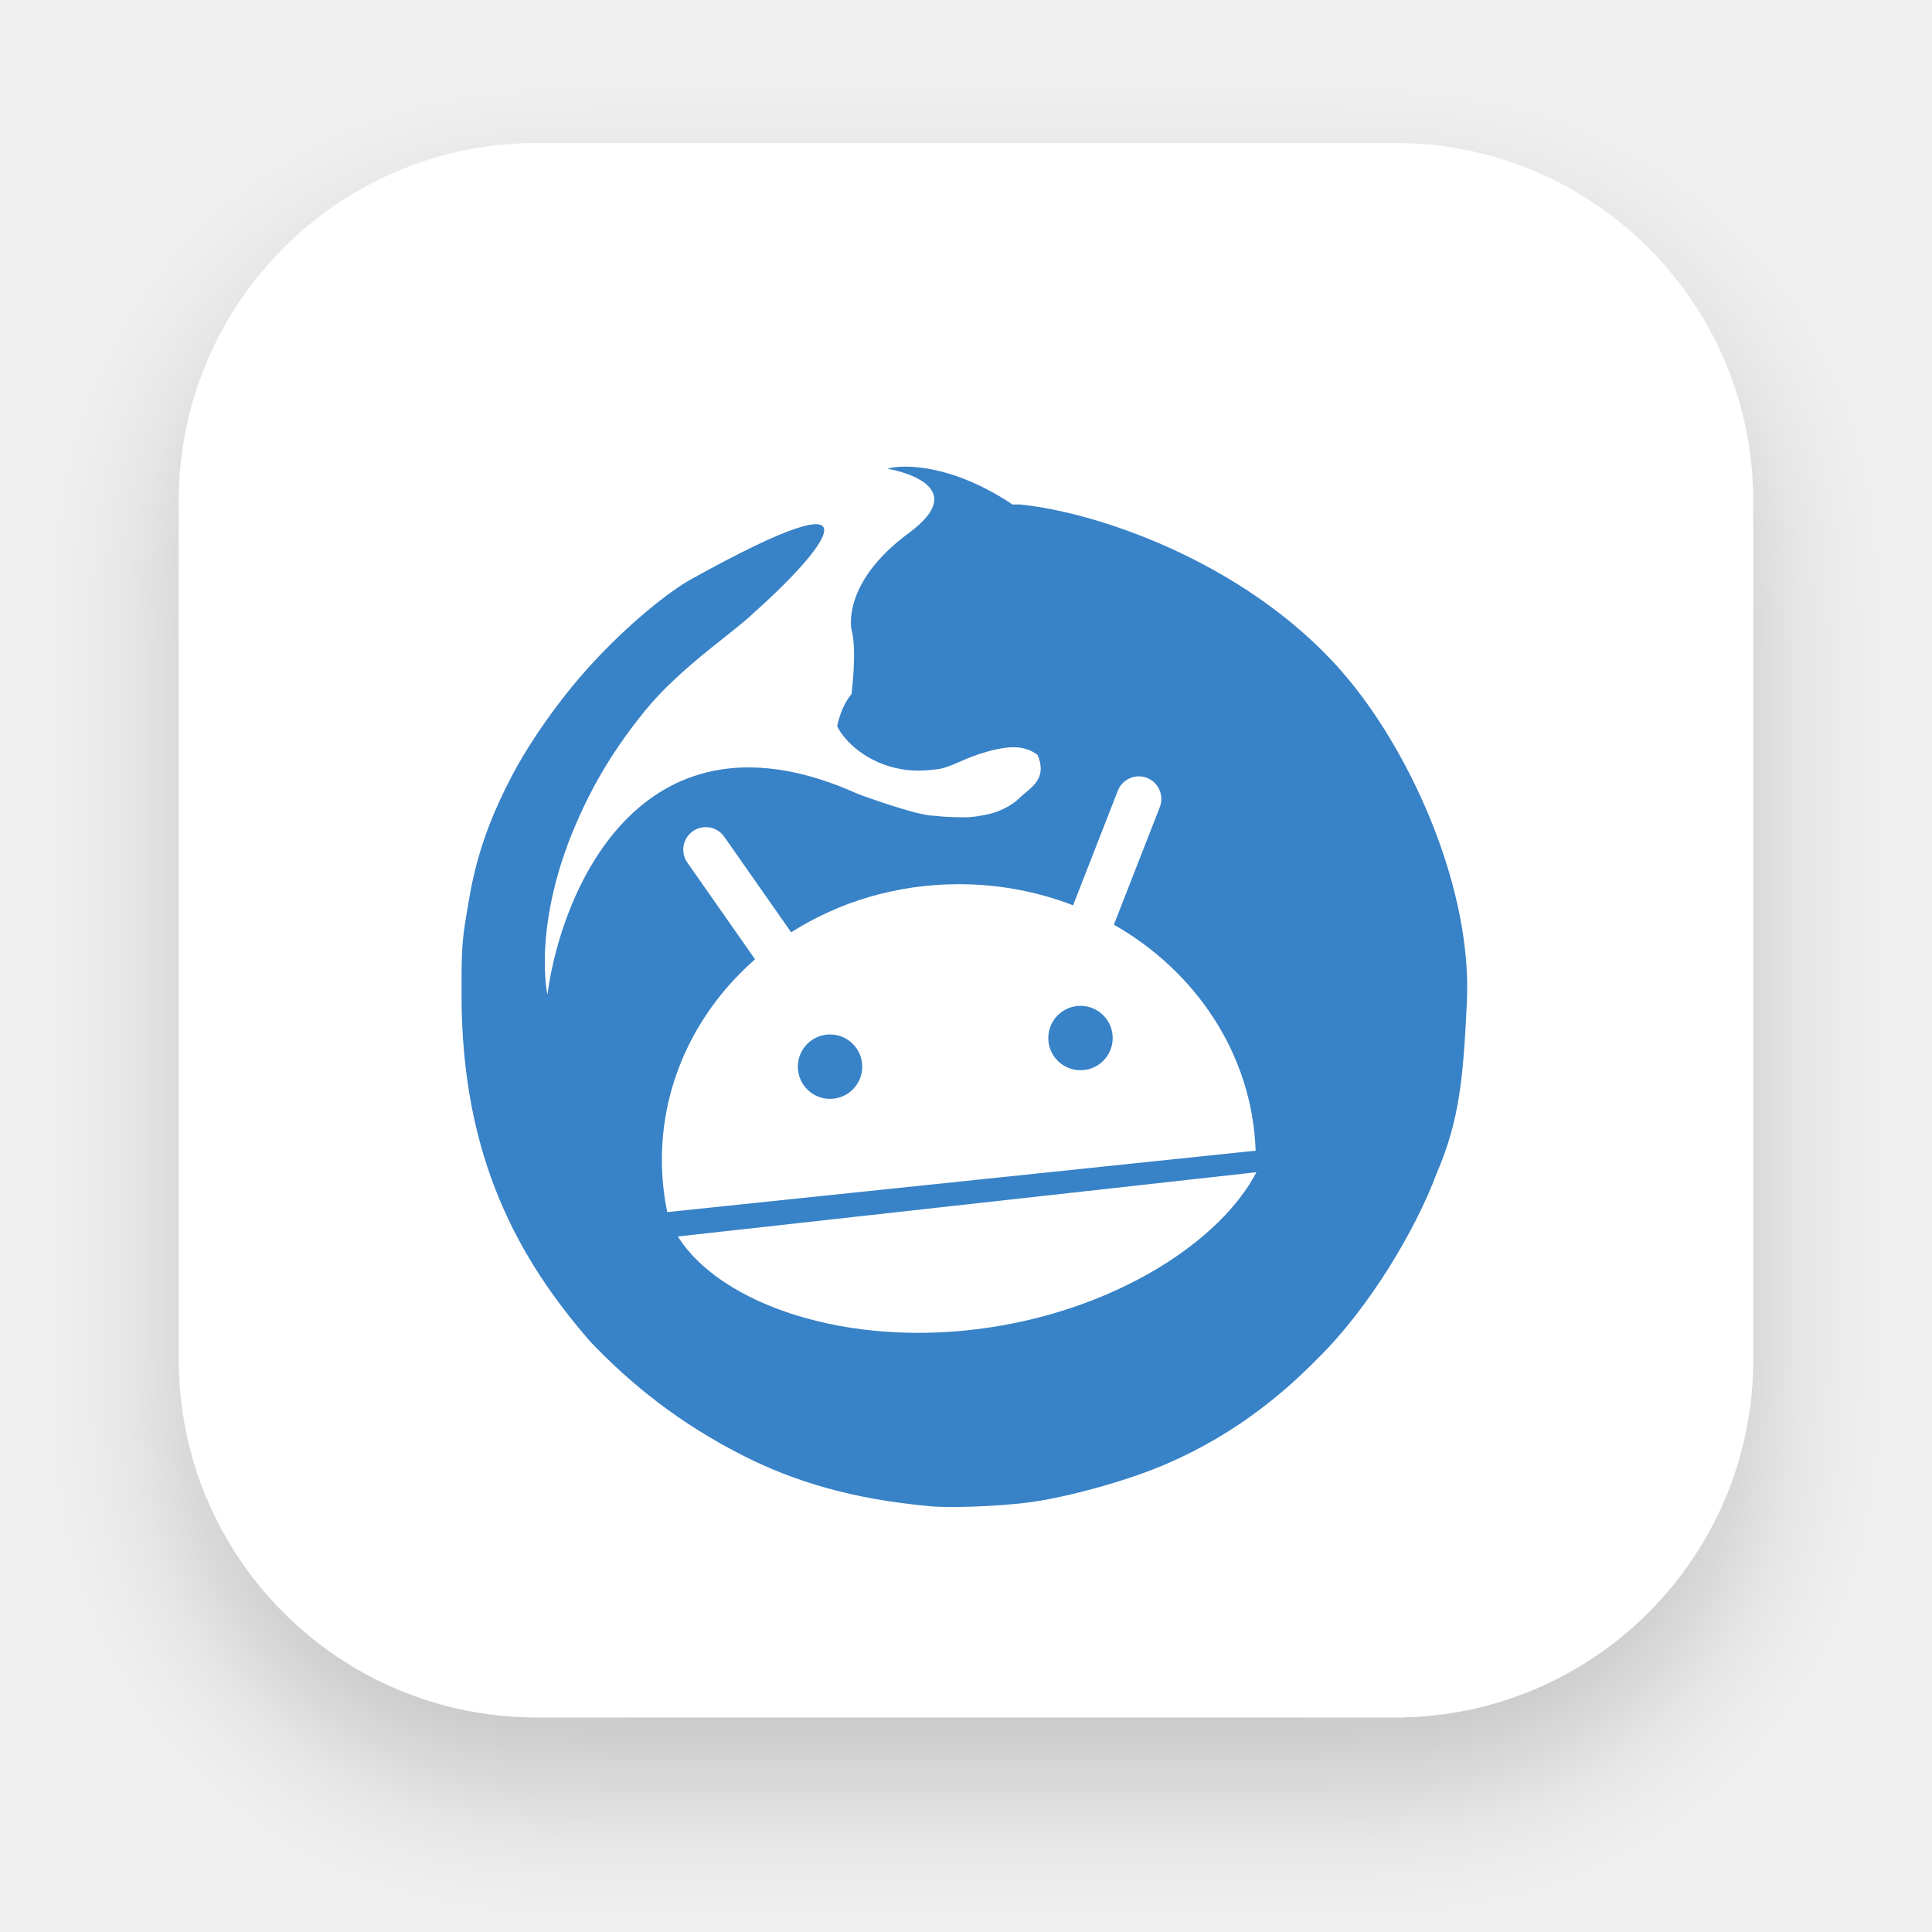
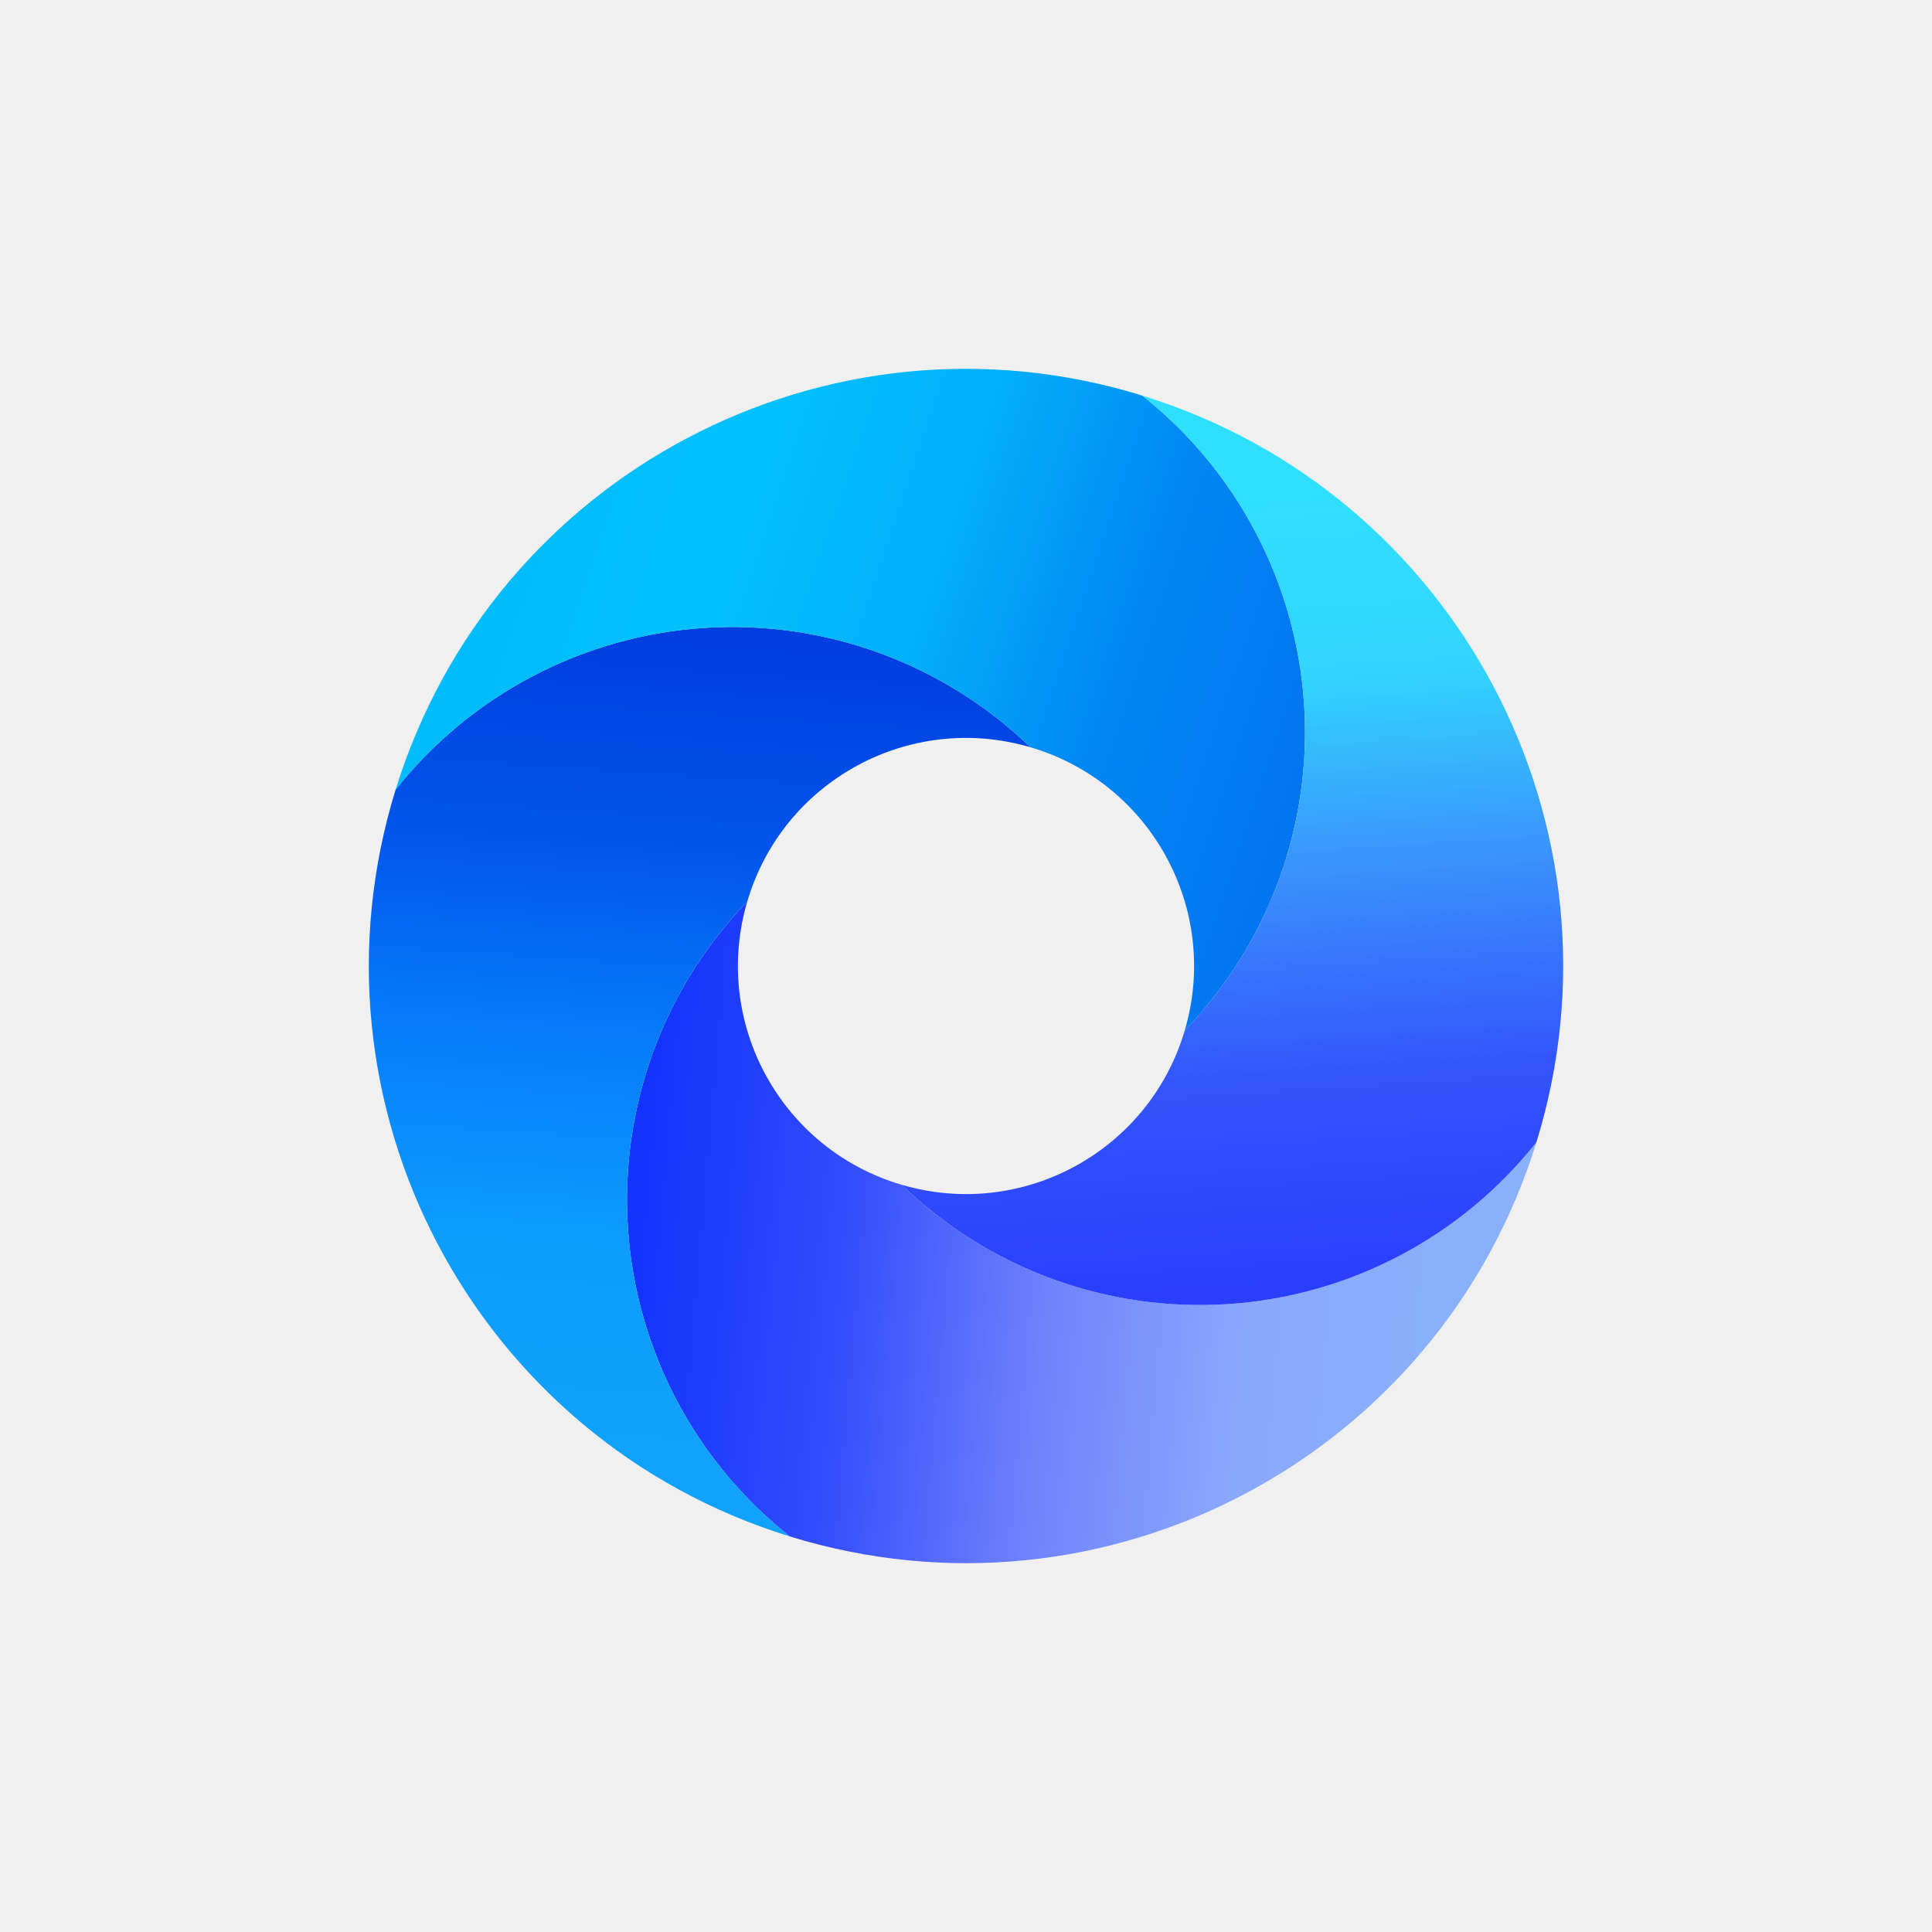
- <svg xmlns="http://www.w3.org/2000/svg" width="108" height="108" viewBox="0 0 108 108">
+ <svg xmlns="http://www.w3.org/2000/svg" viewBox="0 0 1024 1024" width="1024" height="1024">
  <defs>
-     <filter id="shadow" x="0" y="0" width="108" height="108" filterUnits="userSpaceOnUse">
-       <feDropShadow dx="0" dy="4" stdDeviation="4" flood-color="#000000" flood-opacity="0.18" />
-     </filter>
+     <linearGradient id="g0" gradientUnits="userSpaceOnUse" x1="352.502" y1="497.965" x2="783.866" y2="535.923">
+       <stop offset="0" stop-color="rgb(18,52,252)" />
+       <stop offset="0.25" stop-color="rgb(50,76,252)" />
+       <stop offset="0.5" stop-color="rgb(111,129,252)" />
+       <stop offset="0.75" stop-color="rgb(138,168,252)" />
+       <stop offset="1.0" stop-color="rgb(137,177,251)" />
+     </linearGradient>
+     <linearGradient id="g1" gradientUnits="userSpaceOnUse" x1="523.002" y1="349.845" x2="493.705" y2="781.649">
+       <stop offset="0" stop-color="rgb(0,62,224)" />
+       <stop offset="0.25" stop-color="rgb(1,84,235)" />
+       <stop offset="0.5" stop-color="rgb(6,125,251)" />
+       <stop offset="0.75" stop-color="rgb(13,157,253)" />
+       <stop offset="1.0" stop-color="rgb(16,162,252)" />
+     </linearGradient>
+     <linearGradient id="g2" gradientUnits="userSpaceOnUse" x1="638.832" y1="554.625" x2="230.621" y2="417.436">
+       <stop offset="0" stop-color="rgb(1,118,240)" />
+       <stop offset="0.25" stop-color="rgb(1,135,243)" />
+       <stop offset="0.5" stop-color="rgb(2,175,250)" />
+       <stop offset="0.75" stop-color="rgb(2,192,253)" />
+       <stop offset="1.0" stop-color="rgb(1,188,252)" />
+     </linearGradient>
+     <linearGradient id="g3" gradientUnits="userSpaceOnUse" x1="523.646" y1="690.577" x2="495.759" y2="262.965">
+       <stop offset="0" stop-color="rgb(42,62,252)" />
+       <stop offset="0.25" stop-color="rgb(51,84,252)" />
+       <stop offset="0.5" stop-color="rgb(58,143,252)" />
+       <stop offset="0.75" stop-color="rgb(50,213,254)" />
+       <stop offset="1.0" stop-color="rgb(47,224,254)" />
+     </linearGradient>
  </defs>
-   <rect x="10" y="8" width="88" height="88" rx="20" fill="#FFFFFF" filter="url(#shadow)" />
-   <path fill="#3882C7" fill-rule="evenodd" transform="translate(21 23) scale(0.40)" d="M67.5,53.5C37.5,39.9 26,66.5 24,81.5C24,81.5 21.735,71.382 28.5,56.5C29.872,53.481 32.366,48.342 37.5,42C39.523,39.502 41.876,37.2 45.5,34.172C47.5,32.5 51.5,29.5 53,28C62,20 72.8,7.5 44,23.5C41.114,25.103 35.374,29.602 30,35.5C25.593,40.336 21.478,46.269 19,51C14.019,60.51 13.335,66.49 12.5,71.5C12,74.5 12,77 12,81.5C12,104.316 20,118.5 30,130C35.635,135.917 42.473,141.449 51.5,146C58.492,149.525 66.5,152 77.5,153C80.454,153.269 87,153 91,152.5C96.257,151.843 103.011,149.889 106.9,148.5C117.322,144.778 125.325,138.797 131.5,132.5C138.784,125.389 145.27,114.5 148.27,106.5C151.5,99 152,93 152.5,82.5C153.237,67.017 145.08,48.5 136,37.5C122.997,21.747 101.596,14.141 90,13L89,13C80.6,7.4 73.833,7.333 71.5,8C71.5,8 84,10 74.5,17C65,24 66.5,30.5 66.5,30.5C67.3,33.3 66.5,39.5 66.5,39.5C65.167,41.1 64.648,43.2 64.5,44C65.447,45.999 68.588,49.167 73.5,50C75.086,50.269 76.448,50.252 78.5,50C80.158,49.796 82.023,48.659 84,48C88.073,46.642 90.5,46.5 92.5,48C93.731,50.871 92.149,52.18 90.812,53.287C90.519,53.53 90.237,53.763 90,54C88.957,55.043 87.076,56.131 84.5,56.5C83.379,56.724 82.258,56.747 81.227,56.705C80.593,56.678 80.045,56.675 79.5,56.63C79.052,56.63 78.5,56.5 78,56.5C75.6,56.5 67.5,53.5 67.5,53.5ZM109.586,55.292L103.168,71.726C114.703,78.29 122.515,89.938 122.978,103.308L40.75,111.893C40.258,109.522 40,107.073 40,104.568C40,93.534 45.004,83.584 53.02,76.565L43.556,63.046C42.559,61.622 42.906,59.659 44.33,58.661C45.755,57.664 47.718,58.01 48.715,59.435L58.065,72.79C64.733,68.549 72.804,66.068 81.5,66.068C87.157,66.068 92.55,67.118 97.464,69.02L103.72,53.001C104.353,51.381 106.179,50.581 107.798,51.214C109.418,51.846 110.218,53.672 109.586,55.292ZM103,87.568C103,85.083 100.985,83.068 98.5,83.068C96.015,83.068 94,85.083 94,87.568C94,90.054 96.015,92.068 98.5,92.068C100.985,92.068 103,90.054 103,87.568ZM63.5,87.068C65.985,87.068 68,89.083 68,91.568C68,94.054 65.985,96.068 63.5,96.068C61.015,96.068 59,94.054 59,91.568C59,89.083 61.015,87.068 63.5,87.068ZM42.233,115.3C48.121,124.724 65.941,131.035 85.909,128C103.705,125.295 118.071,115.947 123.087,106.321L42.233,115.3Z" />
+   <path d="M 814.324 605.437 A 316.433 316.433 0 0 1 418.563 814.324 A 227.736 227.736 0 0 1 396.056 477.858 A 120.867 120.867 0 0 0 477.858 627.944 A 227.736 227.736 0 0 0 814.324 605.437 Z" fill="url(#g0)" />
+   <path d="M 418.563 814.324 A 316.433 316.433 0 0 1 209.676 418.563 A 227.736 227.736 0 0 1 546.142 396.056 A 120.867 120.867 0 0 0 396.056 477.858 A 227.736 227.736 0 0 0 418.563 814.324 Z" fill="url(#g1)" />
+   <path d="M 209.676 418.563 A 316.433 316.433 0 0 1 605.437 209.676 A 227.736 227.736 0 0 1 627.944 546.142 A 120.867 120.867 0 0 0 546.142 396.056 A 227.736 227.736 0 0 0 209.676 418.563 Z" fill="url(#g2)" />
+   <path d="M 605.437 209.676 A 316.433 316.433 0 0 1 814.324 605.437 A 227.736 227.736 0 0 1 477.858 627.944 A 120.867 120.867 0 0 0 627.944 546.142 A 227.736 227.736 0 0 0 605.437 209.676 Z" fill="url(#g3)" />
</svg>
